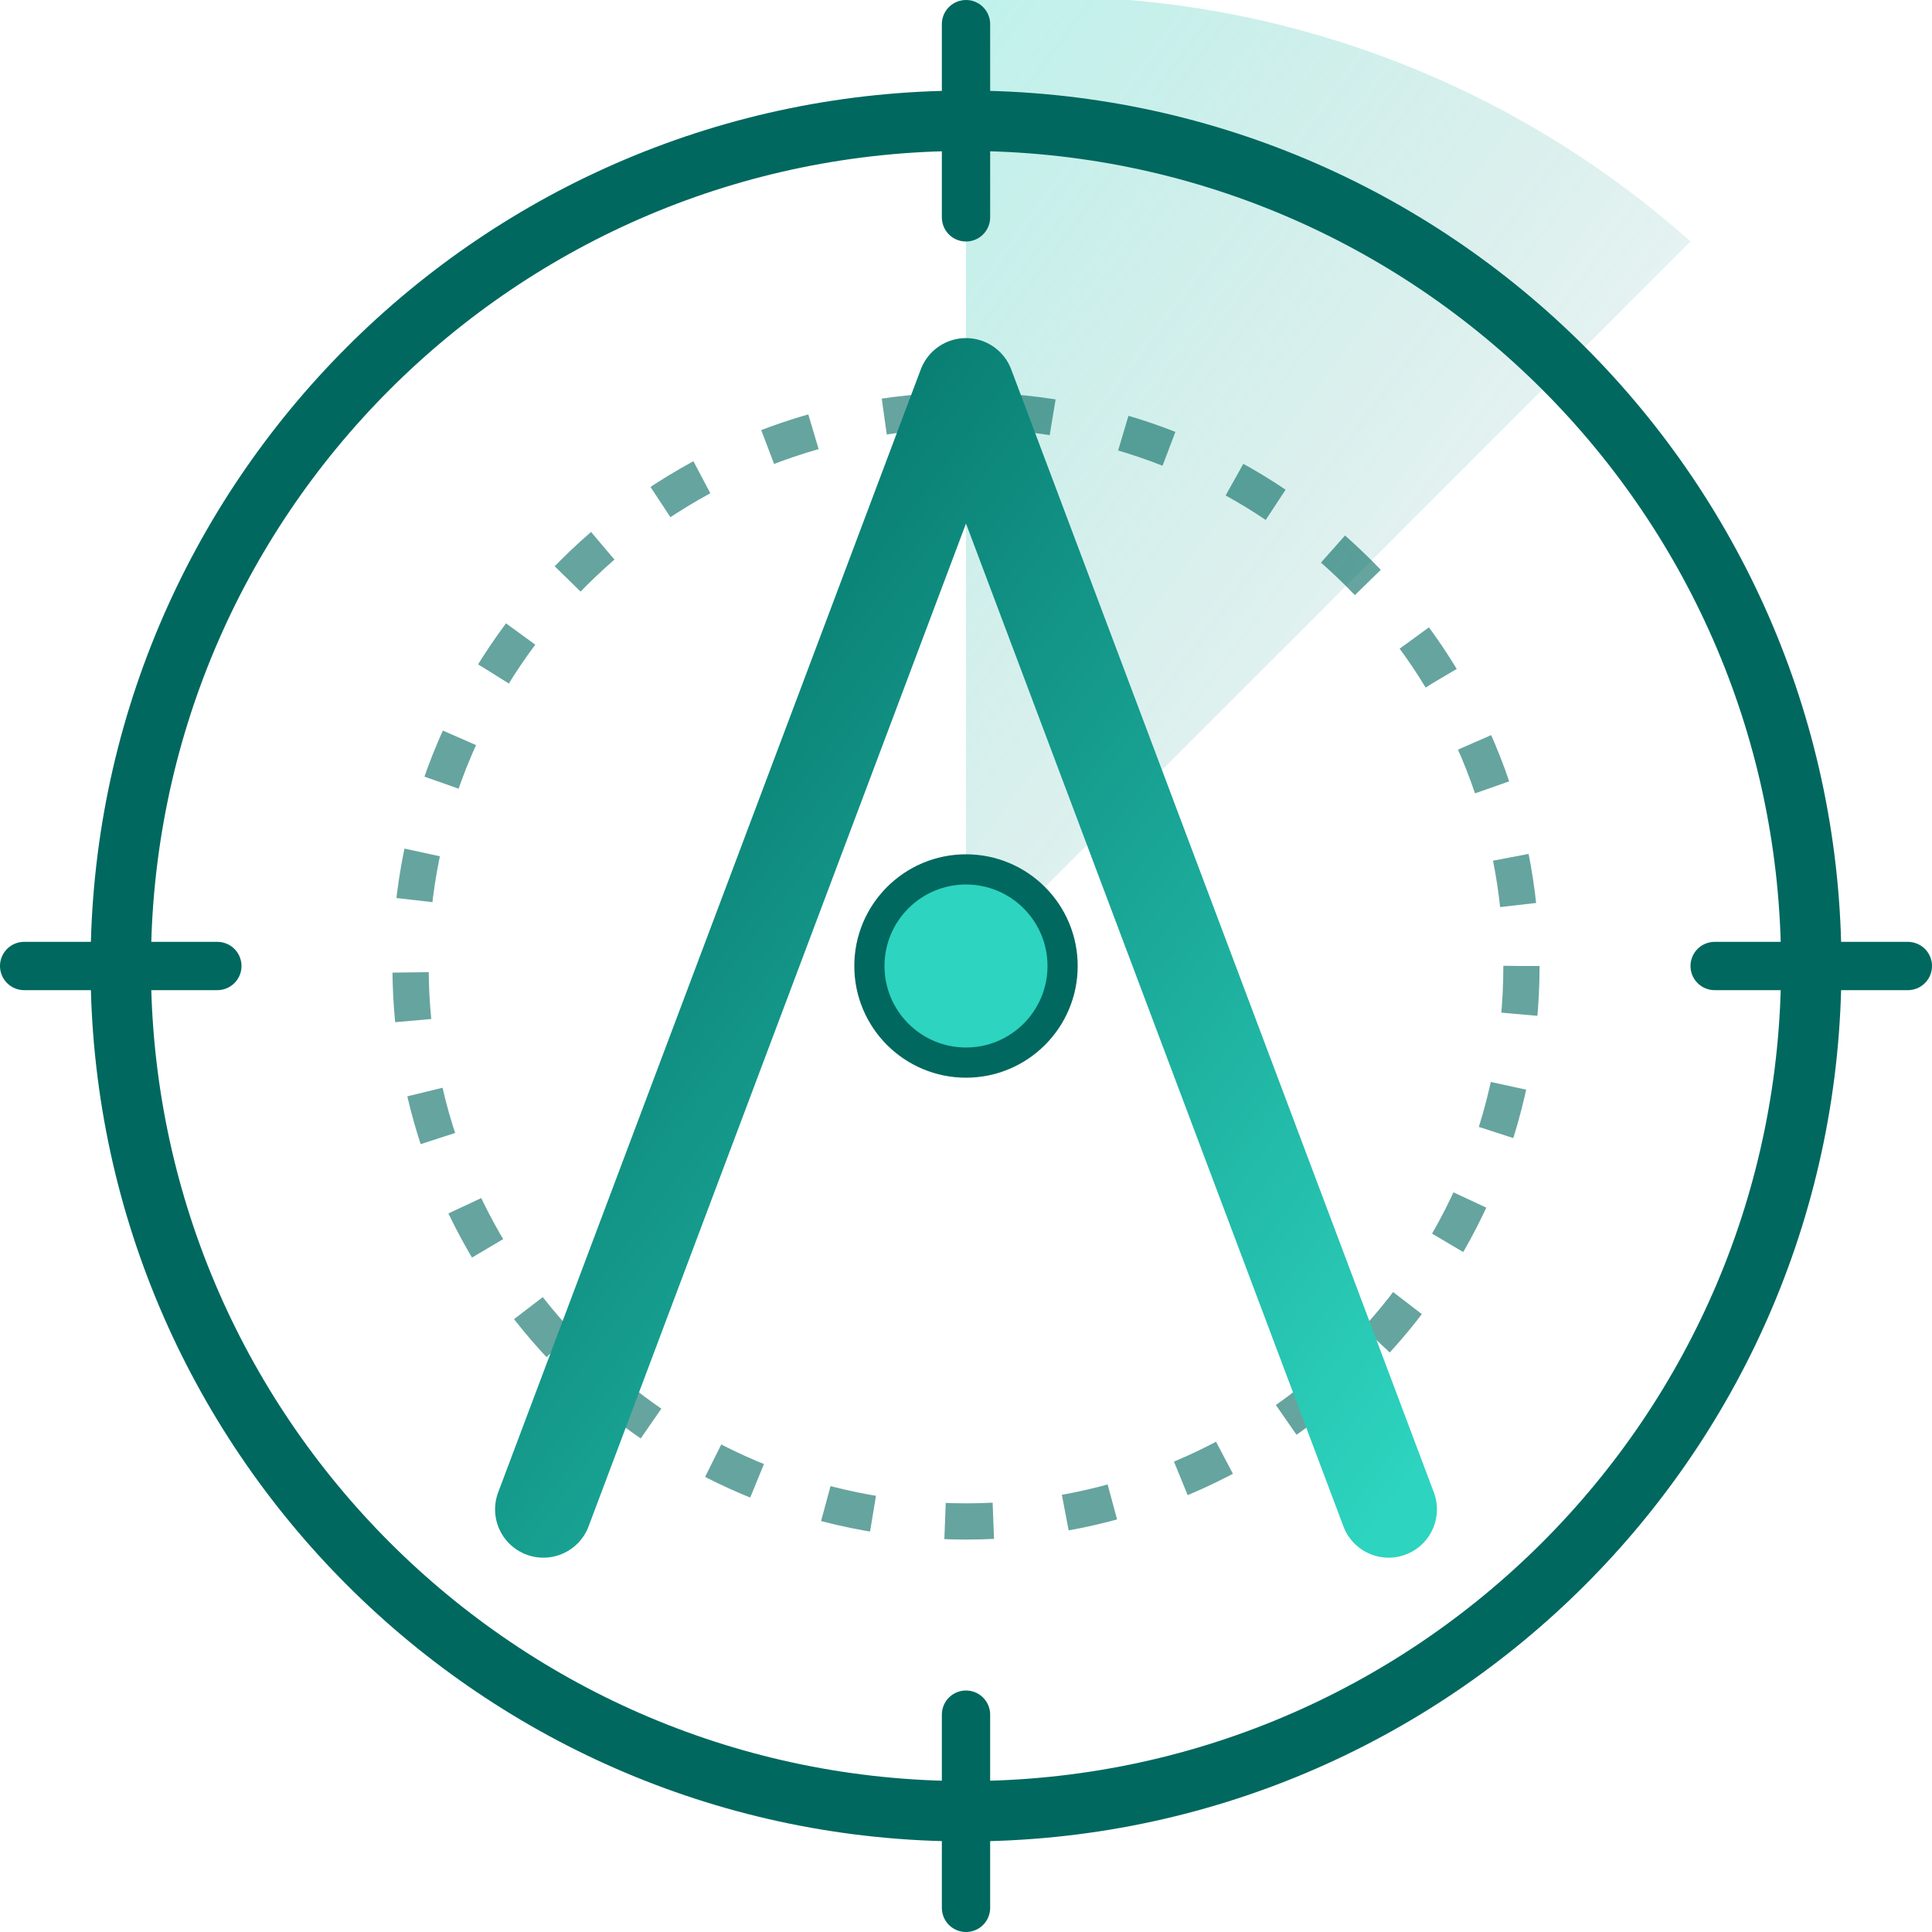
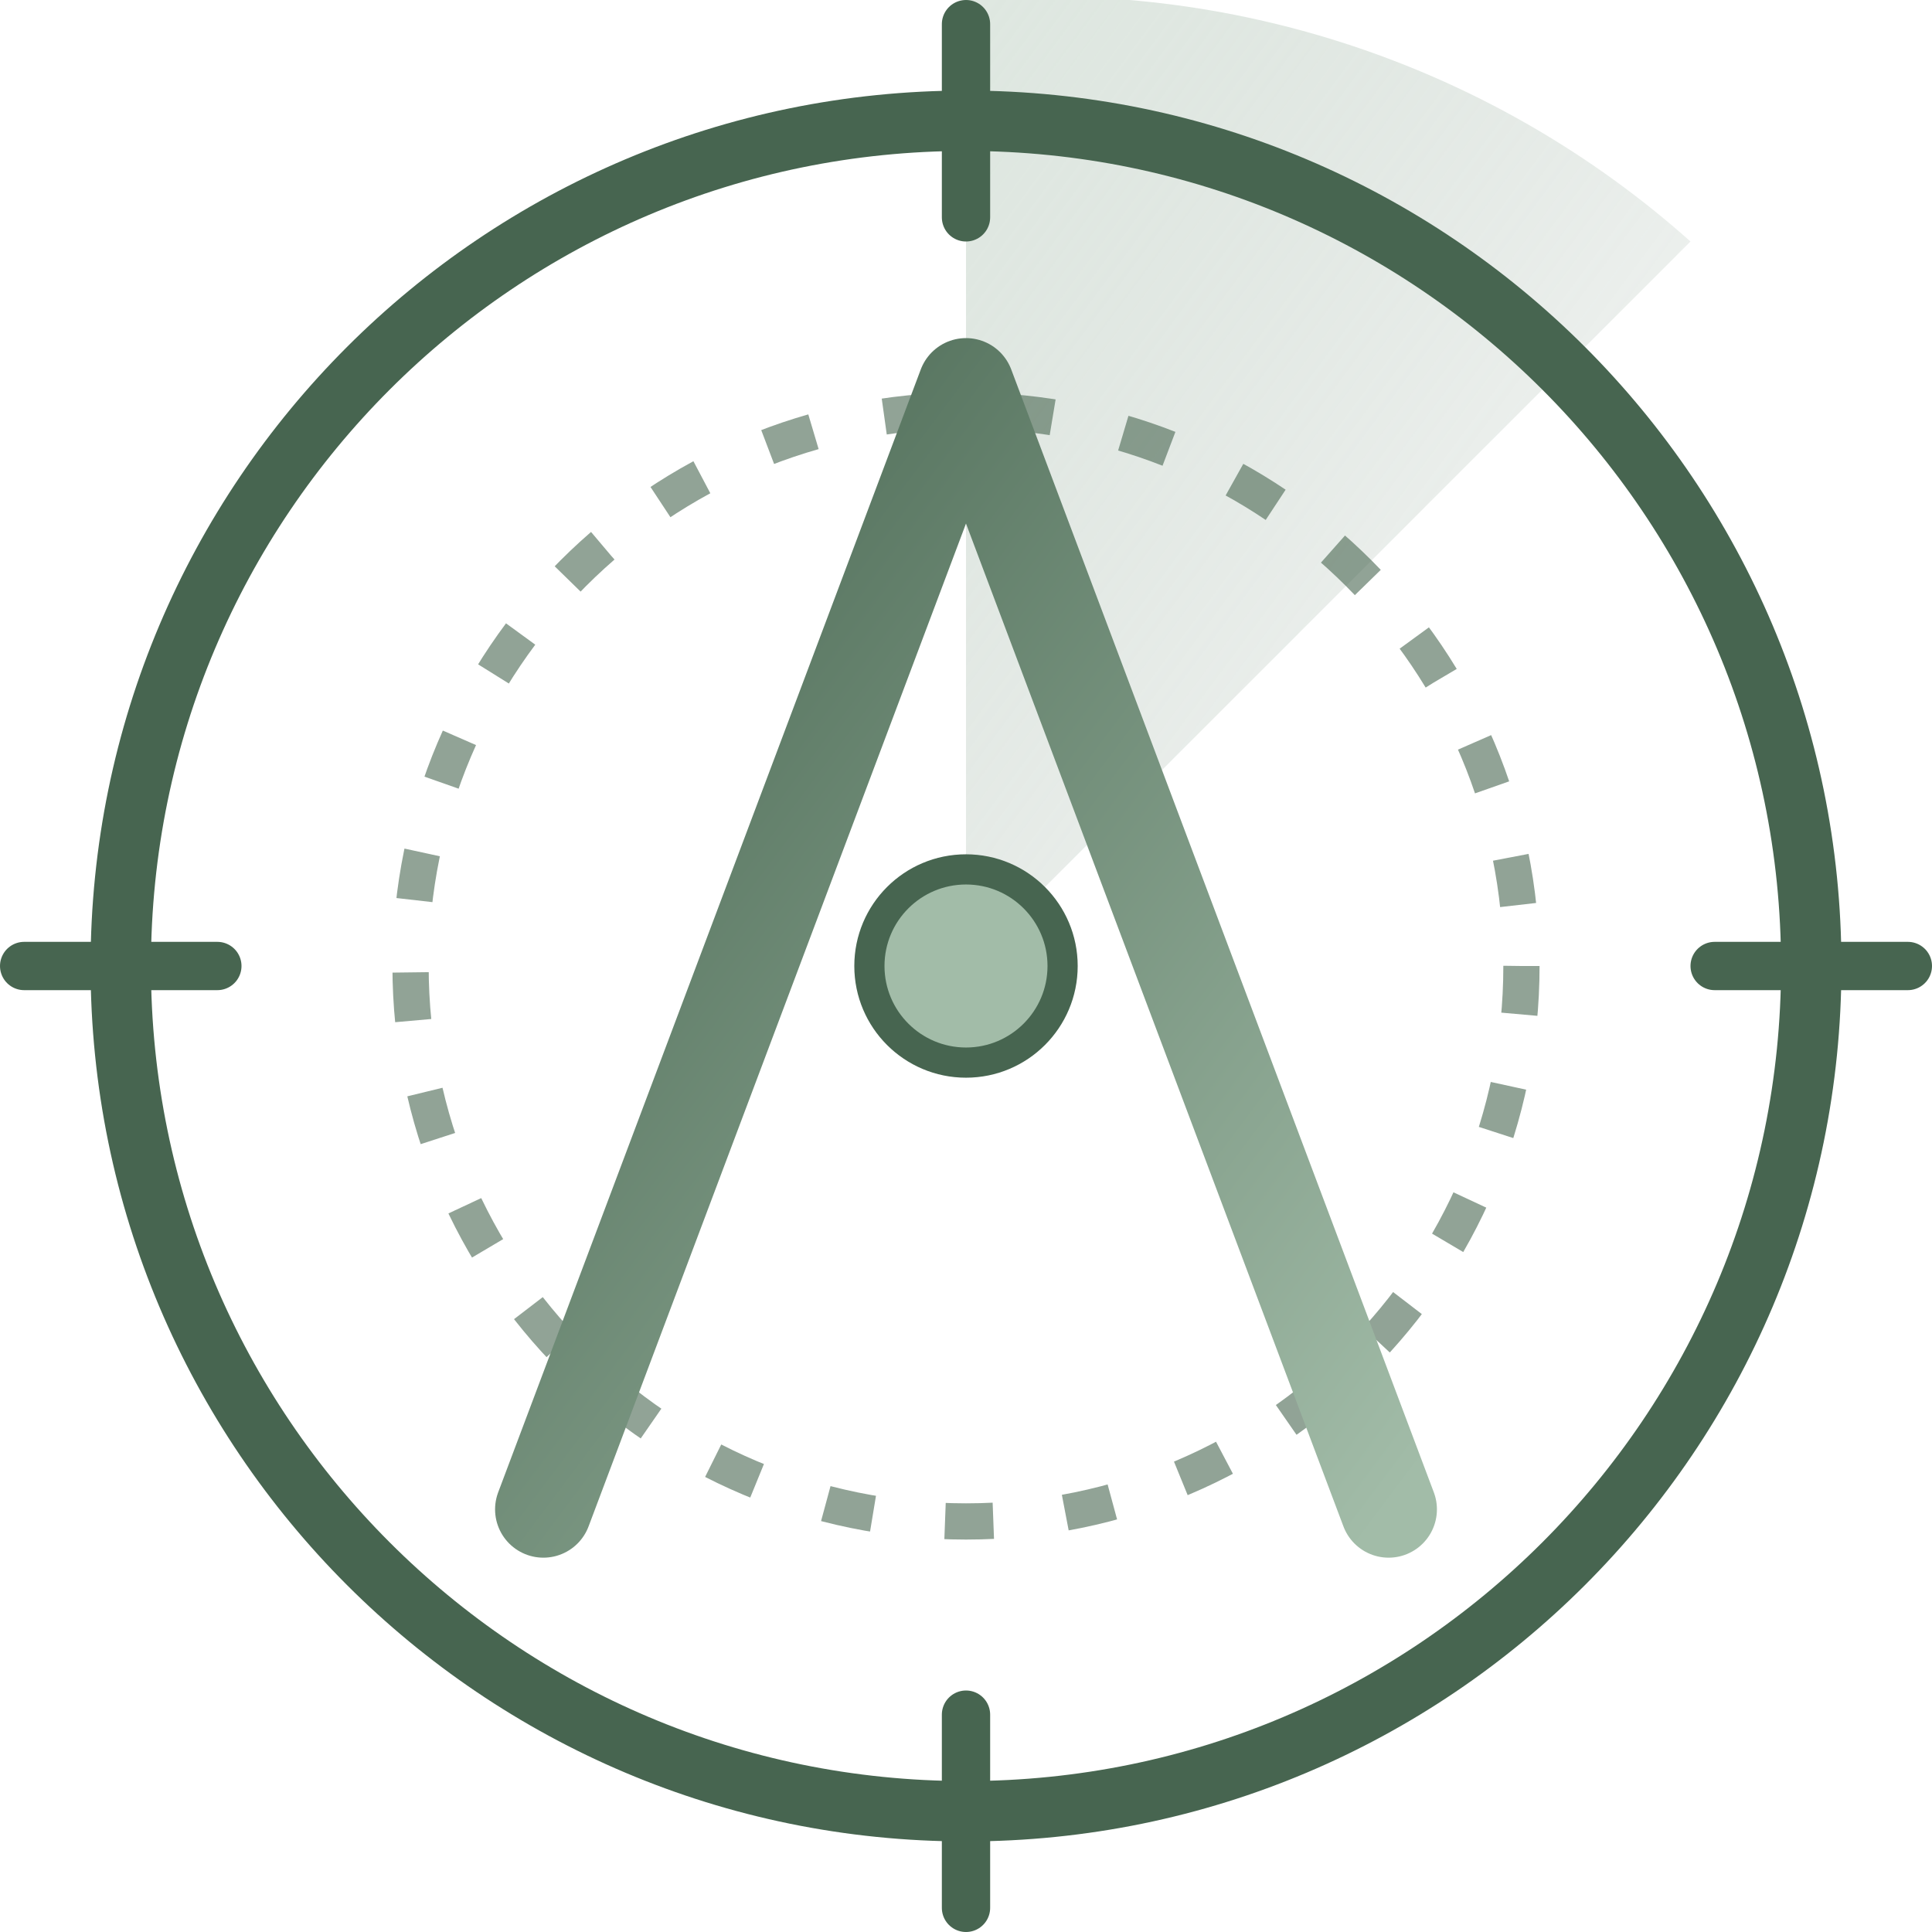
<svg xmlns="http://www.w3.org/2000/svg" viewBox="0 0 160 160" width="100%" height="100%" fill="none">
  <defs>
-     <linearGradient id="iconTealGrad" x1="0%" y1="0%" x2="100%" y2="100%">
-       <stop offset="0%" stop-color="#00685F" />
-       <stop offset="100%" stop-color="#2DD4BF" />
+     <linearGradient id="iconSageGrad" x1="0%" y1="0%" x2="100%" y2="100%">
+       <stop offset="0%" stop-color="#476550" />
+       <stop offset="100%" stop-color="#A2BCA8" />
    </linearGradient>
    <linearGradient id="iconGlow" x1="0%" y1="0%" x2="100%" y2="100%">
-       <stop offset="0%" stop-color="#2DD4BF" stop-opacity="0.3" />
-       <stop offset="100%" stop-color="#00685F" stop-opacity="0" />
+       <stop offset="0%" stop-color="#A2BCA8" stop-opacity="0.35" />
+       <stop offset="100%" stop-color="#476550" stop-opacity="0" />
    </linearGradient>
  </defs>
  <path d="M 80 80 L 140 20 A 80 80 0 0 0 80 0 Z" fill="url(#iconGlow)" />
-   <circle cx="80" cy="80" r="70" stroke="#00685F" stroke-width="5" stroke-linecap="round" />
-   <circle cx="80" cy="80" r="46" stroke="#00685F" stroke-width="3" stroke-dasharray="4 6" opacity="0.6" />
-   <line x1="80" y1="2" x2="80" y2="18" stroke="#00685F" stroke-width="4" stroke-linecap="round" />
-   <line x1="80" y1="142" x2="80" y2="158" stroke="#00685F" stroke-width="4" stroke-linecap="round" />
-   <line x1="2" y1="80" x2="18" y2="80" stroke="#00685F" stroke-width="4" stroke-linecap="round" />
-   <line x1="142" y1="80" x2="158" y2="80" stroke="#00685F" stroke-width="4" stroke-linecap="round" />
-   <path d="M 45 125 L 80 32 L 115 125" stroke="url(#iconTealGrad)" stroke-width="8" stroke-linecap="round" stroke-linejoin="round" fill="none" />
-   <line x1="58" y1="92" x2="102" y2="92" stroke="url(#iconTealGrad)" stroke-width="5" stroke-linecap="round" />
-   <circle cx="80" cy="80" r="8" fill="#2DD4BF" stroke="#00685F" stroke-width="2.5" />
+   <circle cx="80" cy="80" r="70" stroke="#476550" stroke-width="5" stroke-linecap="round" />
+   <circle cx="80" cy="80" r="46" stroke="#476550" stroke-width="3" stroke-dasharray="4 6" opacity="0.6" />
+   <line x1="80" y1="2" x2="80" y2="18" stroke="#476550" stroke-width="4" stroke-linecap="round" />
+   <line x1="80" y1="142" x2="80" y2="158" stroke="#476550" stroke-width="4" stroke-linecap="round" />
+   <line x1="2" y1="80" x2="18" y2="80" stroke="#476550" stroke-width="4" stroke-linecap="round" />
+   <line x1="142" y1="80" x2="158" y2="80" stroke="#476550" stroke-width="4" stroke-linecap="round" />
+   <path d="M 45 125 L 80 32 L 115 125" stroke="url(#iconSageGrad)" stroke-width="8" stroke-linecap="round" stroke-linejoin="round" fill="none" />
+   <line x1="58" y1="92" x2="102" y2="92" stroke="url(#iconSageGrad)" stroke-width="5" stroke-linecap="round" />
+   <circle cx="80" cy="80" r="8" fill="#A2BCA8" stroke="#476550" stroke-width="2.5" />
</svg>
